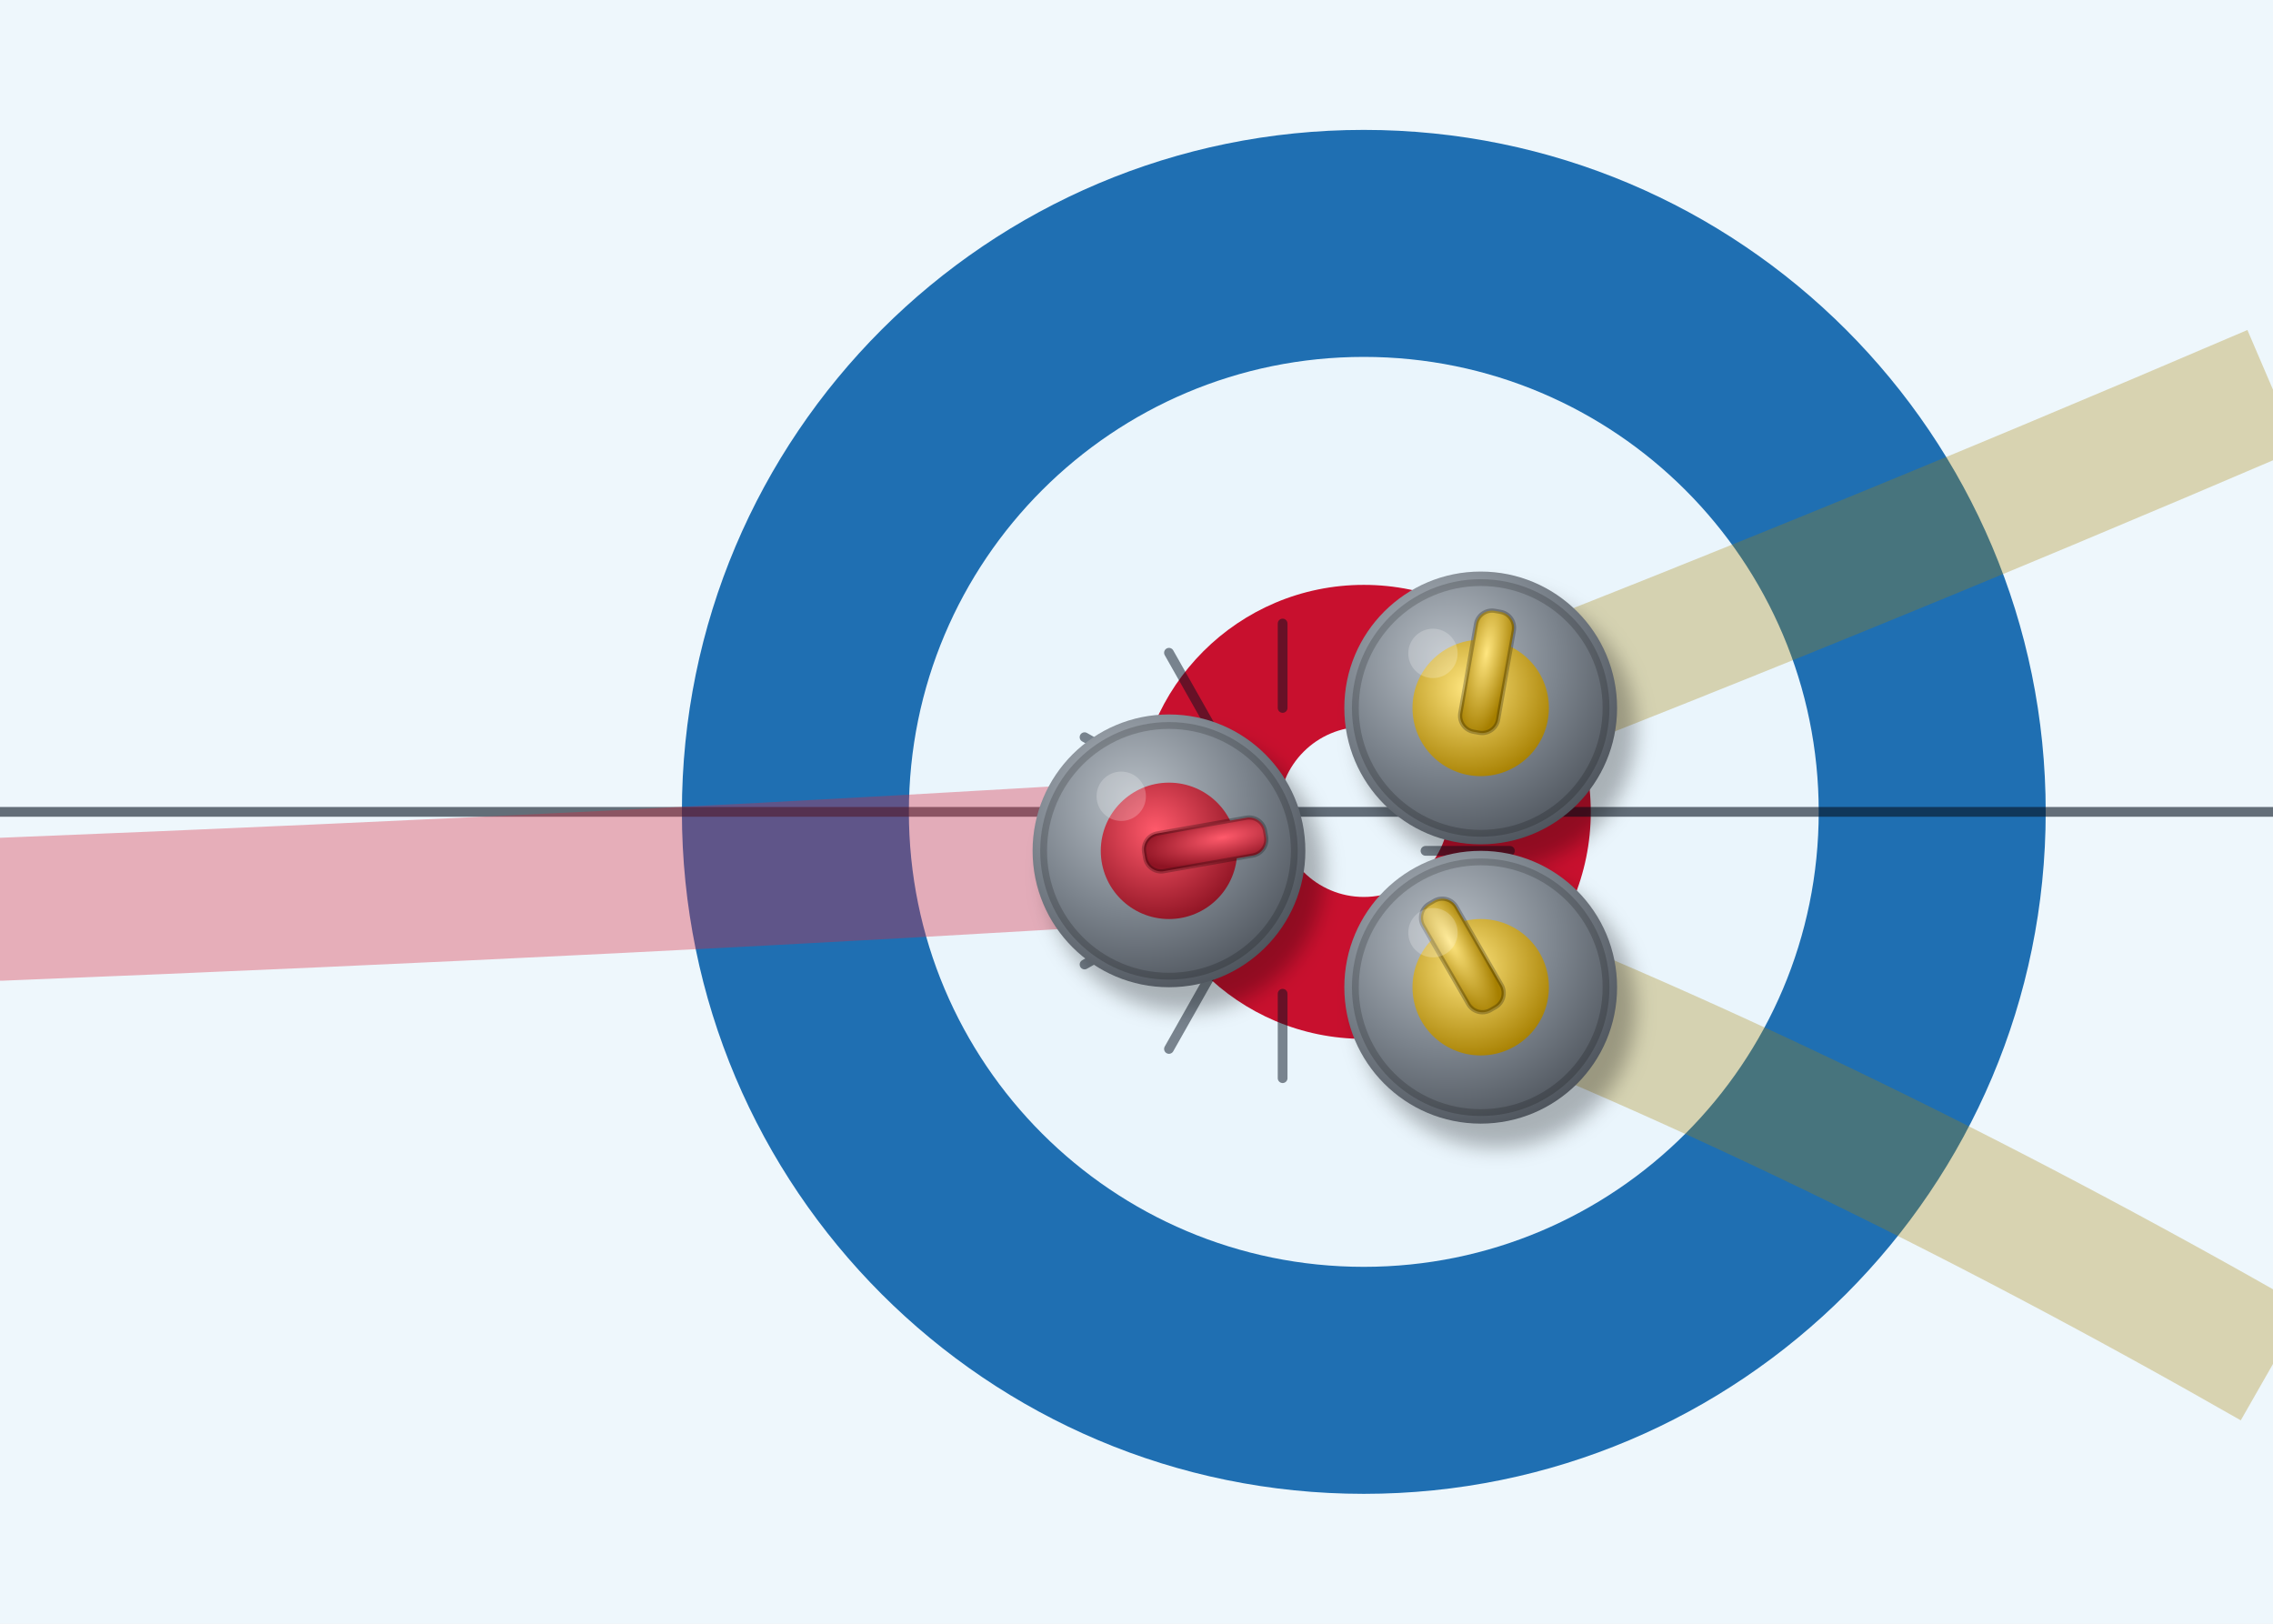
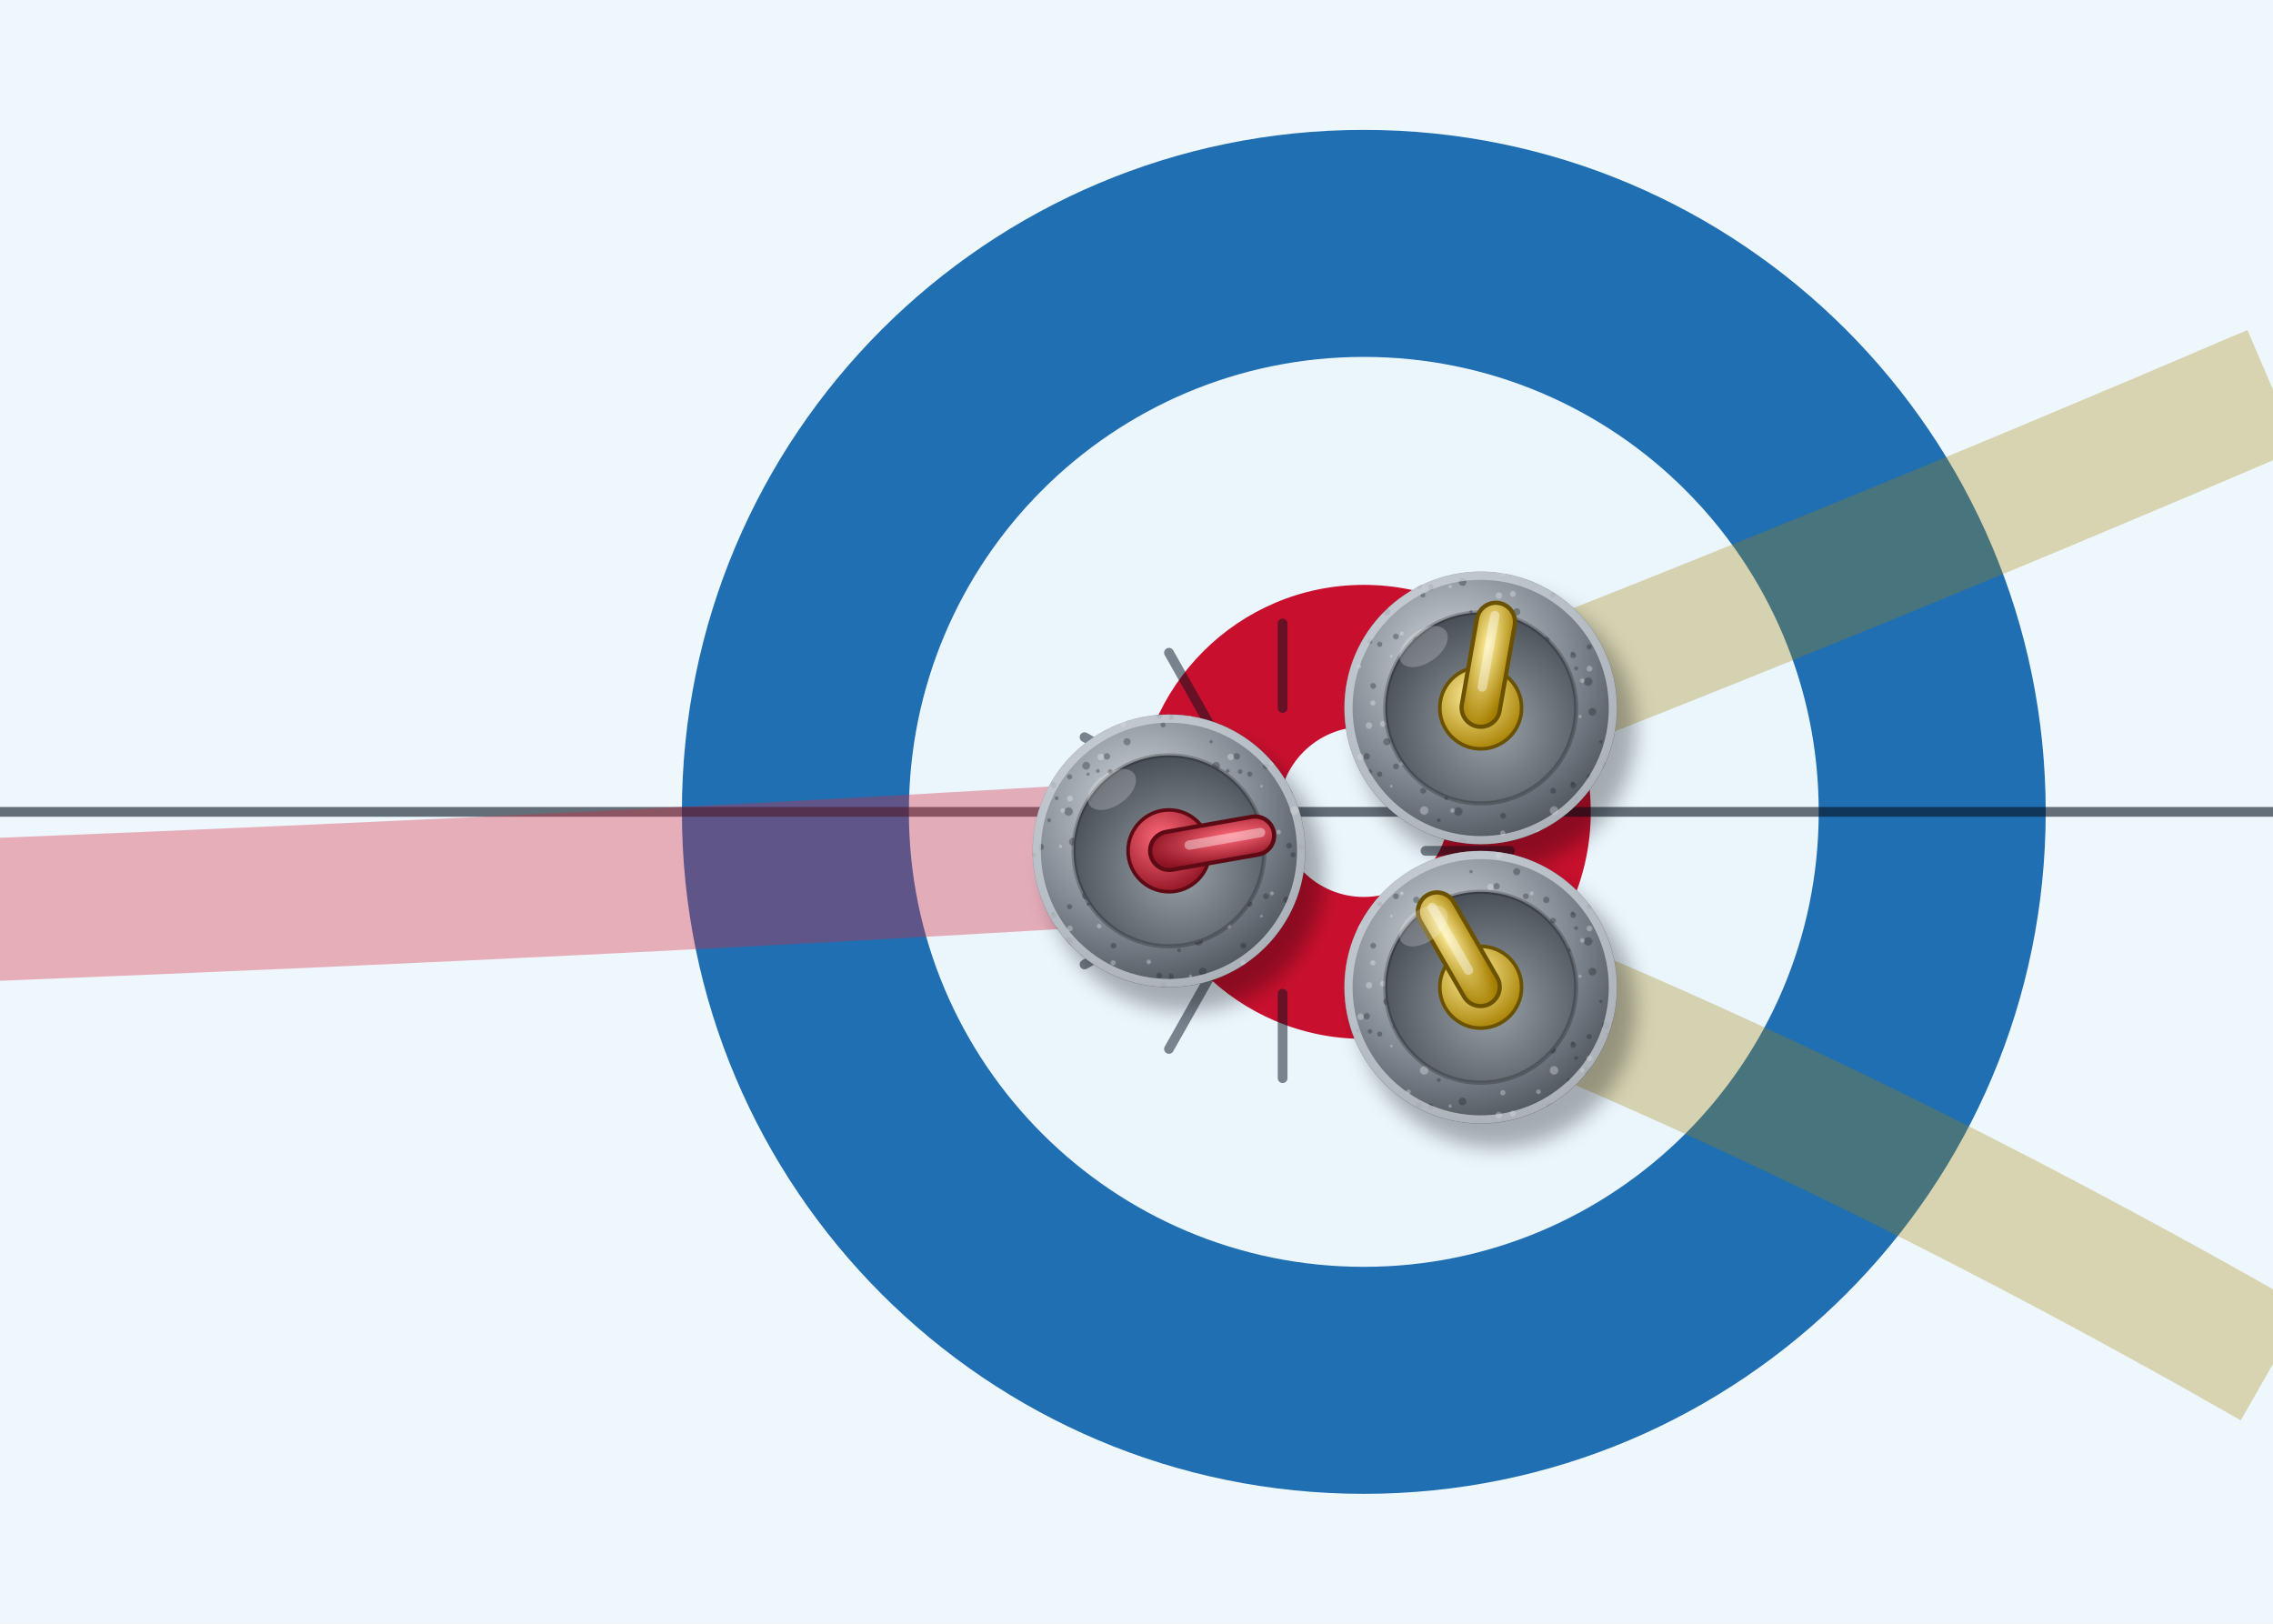
<svg xmlns="http://www.w3.org/2000/svg" viewBox="0 0 700 500" width="700" height="500">
  <defs>
+     <linearGradient id="stBody" x1="0" y1="0" x2="1" y2="0">
+       <stop offset="0" stop-color="#838b94" />
+       <stop offset=".22" stop-color="#c3c9cf" />
+       <stop offset=".6" stop-color="#838b94" />
+       <stop offset="1" stop-color="#2a2f35" />
+     </linearGradient>
+     <linearGradient id="stShade" x1="0" y1="0" x2="0" y2="1">
+       <stop offset="0" stop-color="#000" stop-opacity="0" />
+       <stop offset=".55" stop-color="#000" stop-opacity=".05" />
+       <stop offset="1" stop-color="#000" stop-opacity=".45" />
+     </linearGradient>
+     <linearGradient id="stBand" x1="0" y1="0" x2="1" y2="0">
+       <stop offset="0" stop-color="#9aa1a8" />
+       <stop offset=".25" stop-color="#d4d9de" />
+       <stop offset=".65" stop-color="#9aa1a8" />
+       <stop offset="1" stop-color="#4c535b" />
+     </linearGradient>
+     <radialGradient id="stTop" cx="40%" cy="35%" r="70%">
+       <stop offset="0" stop-color="#d6dbe0" />
+       <stop offset=".6" stop-color="#838b94" />
+       <stop offset="1" stop-color="#4a5058" />
+     </radialGradient>
+     <radialGradient id="stCup" cx="55%" cy="60%" r="60%">
+       <stop offset="0" stop-color="#9aa2aa" />
+       <stop offset="1" stop-color="#4a5058" />
+     </radialGradient>
+     <linearGradient id="hR" x1="0" y1="0" x2="0" y2="1">
+       <stop offset="0" stop-color="#ff6b7a" />
+       <stop offset=".5" stop-color="#d7263d" />
+       <stop offset="1" stop-color="#7a0f1d" />
+     </linearGradient>
+     <linearGradient id="hY" x1="0" y1="0" x2="0" y2="1">
+       <stop offset="0" stop-color="#fff0a0" />
+       <stop offset=".5" stop-color="#f5c518" />
+       <stop offset="1" stop-color="#8f6d00" />
+     </linearGradient>
+     <radialGradient id="hRt" cx="40%" cy="35%" r="70%">
+       <stop offset="0" stop-color="#ff6b7a" />
+       <stop offset="1" stop-color="#8e1323" />
+     </radialGradient>
+     <radialGradient id="hYt" cx="40%" cy="35%" r="70%">
+       <stop offset="0" stop-color="#fff0a0" />
+       <stop offset="1" stop-color="#a67f00" />
+     </radialGradient>
+     <pattern id="speck" width="40" height="40" patternUnits="userSpaceOnUse">
+       <circle cx="33.8" cy="16.2" r="0.7" fill="#f2f4f6" opacity=".55" />
+       <circle cx="5.4" cy="5.8" r="0.6" fill="#1e2226" opacity=".55" />
+       <circle cx="38.2" cy="23.2" r="0.8" fill="#1e2226" opacity=".55" />
+       <circle cx="9.5" cy="5.9" r="0.9" fill="#f2f4f6" opacity=".55" />
+       <circle cx="9.4" cy="39.2" r="0.8" fill="#1e2226" opacity=".55" />
+       <circle cx="24.9" cy="38.4" r="0.8" fill="#1e2226" opacity=".55" />
+       <circle cx="31.7" cy="35.1" r="0.6" fill="#f2f4f6" opacity=".55" />
+       <circle cx="13.0" cy="28.4" r="0.5" fill="#1e2226" opacity=".55" />
+       <circle cx="9.1" cy="9.9" r="1.3" fill="#1e2226" opacity=".55" />
+       <circle cx="18.5" cy="5.2" r="0.7" fill="#f2f4f6" opacity=".55" />
+       <circle cx="22.9" cy="11.2" r="0.9" fill="#1e2226" opacity=".55" />
+       <circle cx="18.1" cy="37.4" r="0.6" fill="#1e2226" opacity=".55" />
+       <circle cx="19.0" cy="33.1" r="1.0" fill="#f2f4f6" opacity=".55" />
+       <circle cx="10.4" cy="19.2" r="1.2" fill="#1e2226" opacity=".55" />
+       <circle cx="4.3" cy="1.2" r="0.5" fill="#1e2226" opacity=".55" />
+       <circle cx="38.6" cy="9.6" r="1.3" fill="#f2f4f6" opacity=".55" />
+       <circle cx="14.5" cy="35.8" r="1.2" fill="#1e2226" opacity=".55" />
+       <circle cx="20.9" cy="32.9" r="1.0" fill="#1e2226" opacity=".55" />
+       <circle cx="7.3" cy="9.6" r="0.7" fill="#f2f4f6" opacity=".55" />
+       <circle cx="27.1" cy="28.4" r="1.1" fill="#1e2226" opacity=".55" />
+       <circle cx="36.2" cy="37.1" r="1.0" fill="#1e2226" opacity=".55" />
+       <circle cx="6.6" cy="20.6" r="0.5" fill="#f2f4f6" opacity=".55" />
+       <circle cx="38.3" cy="3.5" r="0.9" fill="#1e2226" opacity=".55" />
+       <circle cx="37.0" cy="20.4" r="0.9" fill="#1e2226" opacity=".55" />
+       <circle cx="28.5" cy="2.1" r="0.4" fill="#f2f4f6" opacity=".55" />
+       <circle cx="15.1" cy="38.4" r="0.5" fill="#1e2226" opacity=".55" />
+       <circle cx="29.9" cy="36.0" r="0.9" fill="#1e2226" opacity=".55" />
+       <circle cx="25.9" cy="22.9" r="0.9" fill="#f2f4f6" opacity=".55" />
+       <circle cx="4.5" cy="1.8" r="0.9" fill="#1e2226" opacity=".55" />
+       <circle cx="21.9" cy="37.6" r="0.7" fill="#1e2226" opacity=".55" />
+       <circle cx="21.6" cy="23.4" r="1.0" fill="#f2f4f6" opacity=".55" />
+       <circle cx="0.5" cy="20.8" r="1.0" fill="#1e2226" opacity=".55" />
+       <circle cx="3.1" cy="12.6" r="0.6" fill="#1e2226" opacity=".55" />
+       <circle cx="22.8" cy="16.5" r="0.8" fill="#f2f4f6" opacity=".55" />
+     </pattern>
+     <filter id="stSoft" x="-40%" y="-40%" width="180%" height="180%">
+       <feGaussianBlur stdDeviation="3" />
+     </filter>
    <radialGradient id="gran" cx="38%" cy="32%" r="75%">
      <stop offset="0" stop-color="#b9c0c7" />
      <stop offset=".55" stop-color="#7b838c" />
      <stop offset="1" stop-color="#4a5058" />
    </radialGradient>
    <linearGradient id="granS" x1="0" y1="0" x2="0" y2="1">
      <stop offset="0" stop-color="#b9c0c7" />
      <stop offset=".45" stop-color="#7b838c" />
      <stop offset="1" stop-color="#2d3238" />
    </linearGradient>
    <radialGradient id="capR" cx="40%" cy="35%" r="70%">
      <stop offset="0" stop-color="#ff5a6b" />
      <stop offset="1" stop-color="#8e1323" />
    </radialGradient>
    <radialGradient id="capY" cx="40%" cy="35%" r="70%">
      <stop offset="0" stop-color="#ffe680" />
      <stop offset="1" stop-color="#a67f00" />
    </radialGradient>
    <filter id="soft" x="-30%" y="-30%" width="160%" height="160%">
      <feGaussianBlur stdDeviation="3" />
    </filter>
    <filter id="grain">
      <feTurbulence type="fractalNoise" baseFrequency="1.6" numOctaves="2" seed="4" />
      <feColorMatrix values="0 0 0 0 0  0 0 0 0 0  0 0 0 0 0  0 0 0 .18 0" />
      <feComposite in2="SourceGraphic" operator="in" />
    </filter>
  </defs>
  <rect width="700" height="500" fill="#eef7fc" />
  <g opacity="1.0">
    <ellipse cx="420" cy="250" rx="210" ry="210.0" fill="#1f6fb2" />
    <ellipse cx="420" cy="250" rx="140.1" ry="140.1" fill="#eaf5fc" />
    <ellipse cx="420" cy="250" rx="69.9" ry="69.9" fill="#c8102e" />
    <ellipse cx="420" cy="250" rx="26.2" ry="26.2" fill="#eaf5fc" />
  </g>
  <line x1="0" y1="250" x2="700" y2="250" stroke="#06121f" stroke-width="3" opacity=".6" />
  <path d="M0,280 Q200,272 360,262" stroke="#d7263d" stroke-opacity=".35" stroke-width="44" fill="none" stroke-linecap="round" />
  <path d="M430,230 Q560,180 700,120" stroke="#a67f00" stroke-opacity=".3" stroke-width="40" fill="none" />
  <path d="M430,290 Q560,340 700,420" stroke="#a67f00" stroke-opacity=".3" stroke-width="40" fill="none" />
  <line x1="439" y1="262" x2="465" y2="262" stroke="#06121f" stroke-width="3" stroke-linecap="round" opacity=".5" />
  <line x1="433" y1="284" x2="456" y2="297" stroke="#06121f" stroke-width="3" stroke-linecap="round" opacity=".5" />
  <line x1="417" y1="300" x2="430" y2="323" stroke="#06121f" stroke-width="3" stroke-linecap="round" opacity=".5" />
  <line x1="395" y1="306" x2="395" y2="332" stroke="#06121f" stroke-width="3" stroke-linecap="round" opacity=".5" />
  <line x1="373" y1="300" x2="360" y2="323" stroke="#06121f" stroke-width="3" stroke-linecap="round" opacity=".5" />
  <line x1="357" y1="284" x2="334" y2="297" stroke="#06121f" stroke-width="3" stroke-linecap="round" opacity=".5" />
  <line x1="351" y1="262" x2="325" y2="262" stroke="#06121f" stroke-width="3" stroke-linecap="round" opacity=".5" />
  <line x1="357" y1="240" x2="334" y2="227" stroke="#06121f" stroke-width="3" stroke-linecap="round" opacity=".5" />
  <line x1="373" y1="224" x2="360" y2="201" stroke="#06121f" stroke-width="3" stroke-linecap="round" opacity=".5" />
  <line x1="395" y1="218" x2="395" y2="192" stroke="#06121f" stroke-width="3" stroke-linecap="round" opacity=".5" />
  <line x1="417" y1="224" x2="430" y2="201" stroke="#06121f" stroke-width="3" stroke-linecap="round" opacity=".5" />
  <line x1="433" y1="240" x2="456" y2="227" stroke="#06121f" stroke-width="3" stroke-linecap="round" opacity=".5" />
-   <ellipse cx="365.0" cy="268.7" rx="42.8" ry="42.8" fill="#000" opacity=".28" filter="url(#soft)" />
-   <circle cx="360.0" cy="262.0" r="42.0" fill="url(#gran)" />
-   <circle cx="360.0" cy="262.0" r="38.6" fill="none" stroke="#000" stroke-opacity=".18" stroke-width="2.1" />
-   <circle cx="360.0" cy="262.0" r="21.0" fill="url(#capR)" />
-   <g transform="rotate(80 360.0 262.0)">
-     <rect x="354.1" y="231.8" width="11.8" height="37.8" rx="5.0" fill="url(#capR)" stroke="#000" stroke-opacity=".25" stroke-width="1.3" />
+   <circle cx="365.0" cy="268.7" r="42.8" fill="#000" opacity=".3" filter="url(#stSoft)" />
+   <circle cx="360.0" cy="262.0" r="42.0" fill="url(#stTop)" />
+   <circle cx="360.0" cy="262.0" r="42.0" fill="url(#speck)" opacity=".6" />
+   <circle cx="360.0" cy="262.0" r="40.7" fill="none" stroke="#d4d9de" stroke-opacity=".7" stroke-width="2.5" />
+   <circle cx="360.0" cy="262.0" r="29.4" fill="url(#stCup)" stroke="#000" stroke-opacity=".22" stroke-width="1.3" />
+   <circle cx="360.0" cy="262.0" r="12.6" fill="url(#hRt)" stroke="#5e0a14" stroke-width="1.1" />
+   <g transform="rotate(80.0 360.0 262.0)">
+     <rect x="354.1" y="229.2" width="11.8" height="38.6" rx="5.9" fill="url(#hRt)" stroke="#5e0a14" stroke-width="1.3" />
+     <rect x="357.9" y="231.8" width="2.9" height="25.2" rx="1.5" fill="#fff" opacity=".4" />
  </g>
-   <circle cx="345.3" cy="245.2" r="7.6" fill="#fff" opacity=".22" />
-   <ellipse cx="461.0" cy="224.7" rx="42.8" ry="42.8" fill="#000" opacity=".28" filter="url(#soft)" />
-   <circle cx="456.0" cy="218.0" r="42.0" fill="url(#gran)" />
-   <circle cx="456.0" cy="218.0" r="38.6" fill="none" stroke="#000" stroke-opacity=".18" stroke-width="2.1" />
-   <circle cx="456.0" cy="218.0" r="21.0" fill="url(#capY)" />
-   <g transform="rotate(10 456.0 218.0)">
-     <rect x="450.1" y="187.8" width="11.8" height="37.8" rx="5.0" fill="url(#capY)" stroke="#000" stroke-opacity=".25" stroke-width="1.3" />
+   <ellipse cx="342.4" cy="243.1" rx="8.4" ry="5.0" fill="#fff" opacity=".22" transform="rotate(-35 342.4 243.1)" />
+   <circle cx="461.0" cy="224.7" r="42.8" fill="#000" opacity=".3" filter="url(#stSoft)" />
+   <circle cx="456.0" cy="218.0" r="42.0" fill="url(#stTop)" />
+   <circle cx="456.0" cy="218.0" r="42.0" fill="url(#speck)" opacity=".6" />
+   <circle cx="456.0" cy="218.0" r="40.7" fill="none" stroke="#d4d9de" stroke-opacity=".7" stroke-width="2.5" />
+   <circle cx="456.0" cy="218.0" r="29.4" fill="url(#stCup)" stroke="#000" stroke-opacity=".22" stroke-width="1.3" />
+   <circle cx="456.0" cy="218.0" r="12.6" fill="url(#hYt)" stroke="#6b5200" stroke-width="1.1" />
+   <g transform="rotate(10.0 456.0 218.0)">
+     <rect x="450.1" y="185.2" width="11.8" height="38.6" rx="5.9" fill="url(#hYt)" stroke="#6b5200" stroke-width="1.3" />
+     <rect x="453.9" y="187.8" width="2.9" height="25.2" rx="1.5" fill="#fff" opacity=".4" />
  </g>
-   <circle cx="441.3" cy="201.2" r="7.6" fill="#fff" opacity=".22" />
-   <ellipse cx="461.0" cy="310.7" rx="42.8" ry="42.8" fill="#000" opacity=".28" filter="url(#soft)" />
-   <circle cx="456.0" cy="304.0" r="42.0" fill="url(#gran)" />
-   <circle cx="456.0" cy="304.0" r="38.6" fill="none" stroke="#000" stroke-opacity=".18" stroke-width="2.1" />
-   <circle cx="456.0" cy="304.0" r="21.0" fill="url(#capY)" />
-   <g transform="rotate(-30 456.0 304.0)">
-     <rect x="450.1" y="273.8" width="11.8" height="37.8" rx="5.0" fill="url(#capY)" stroke="#000" stroke-opacity=".25" stroke-width="1.3" />
+   <ellipse cx="438.4" cy="199.1" rx="8.4" ry="5.0" fill="#fff" opacity=".22" transform="rotate(-35 438.4 199.1)" />
+   <circle cx="461.0" cy="310.7" r="42.8" fill="#000" opacity=".3" filter="url(#stSoft)" />
+   <circle cx="456.0" cy="304.0" r="42.0" fill="url(#stTop)" />
+   <circle cx="456.0" cy="304.0" r="42.0" fill="url(#speck)" opacity=".6" />
+   <circle cx="456.0" cy="304.0" r="40.7" fill="none" stroke="#d4d9de" stroke-opacity=".7" stroke-width="2.5" />
+   <circle cx="456.0" cy="304.0" r="29.4" fill="url(#stCup)" stroke="#000" stroke-opacity=".22" stroke-width="1.3" />
+   <circle cx="456.0" cy="304.0" r="12.6" fill="url(#hYt)" stroke="#6b5200" stroke-width="1.1" />
+   <g transform="rotate(-30.0 456.0 304.0)">
+     <rect x="450.1" y="271.2" width="11.8" height="38.6" rx="5.9" fill="url(#hYt)" stroke="#6b5200" stroke-width="1.3" />
+     <rect x="453.9" y="273.8" width="2.9" height="25.2" rx="1.5" fill="#fff" opacity=".4" />
  </g>
-   <circle cx="441.3" cy="287.2" r="7.6" fill="#fff" opacity=".22" />
+   <ellipse cx="438.4" cy="285.1" rx="8.4" ry="5.0" fill="#fff" opacity=".22" transform="rotate(-35 438.4 285.1)" />
</svg>
